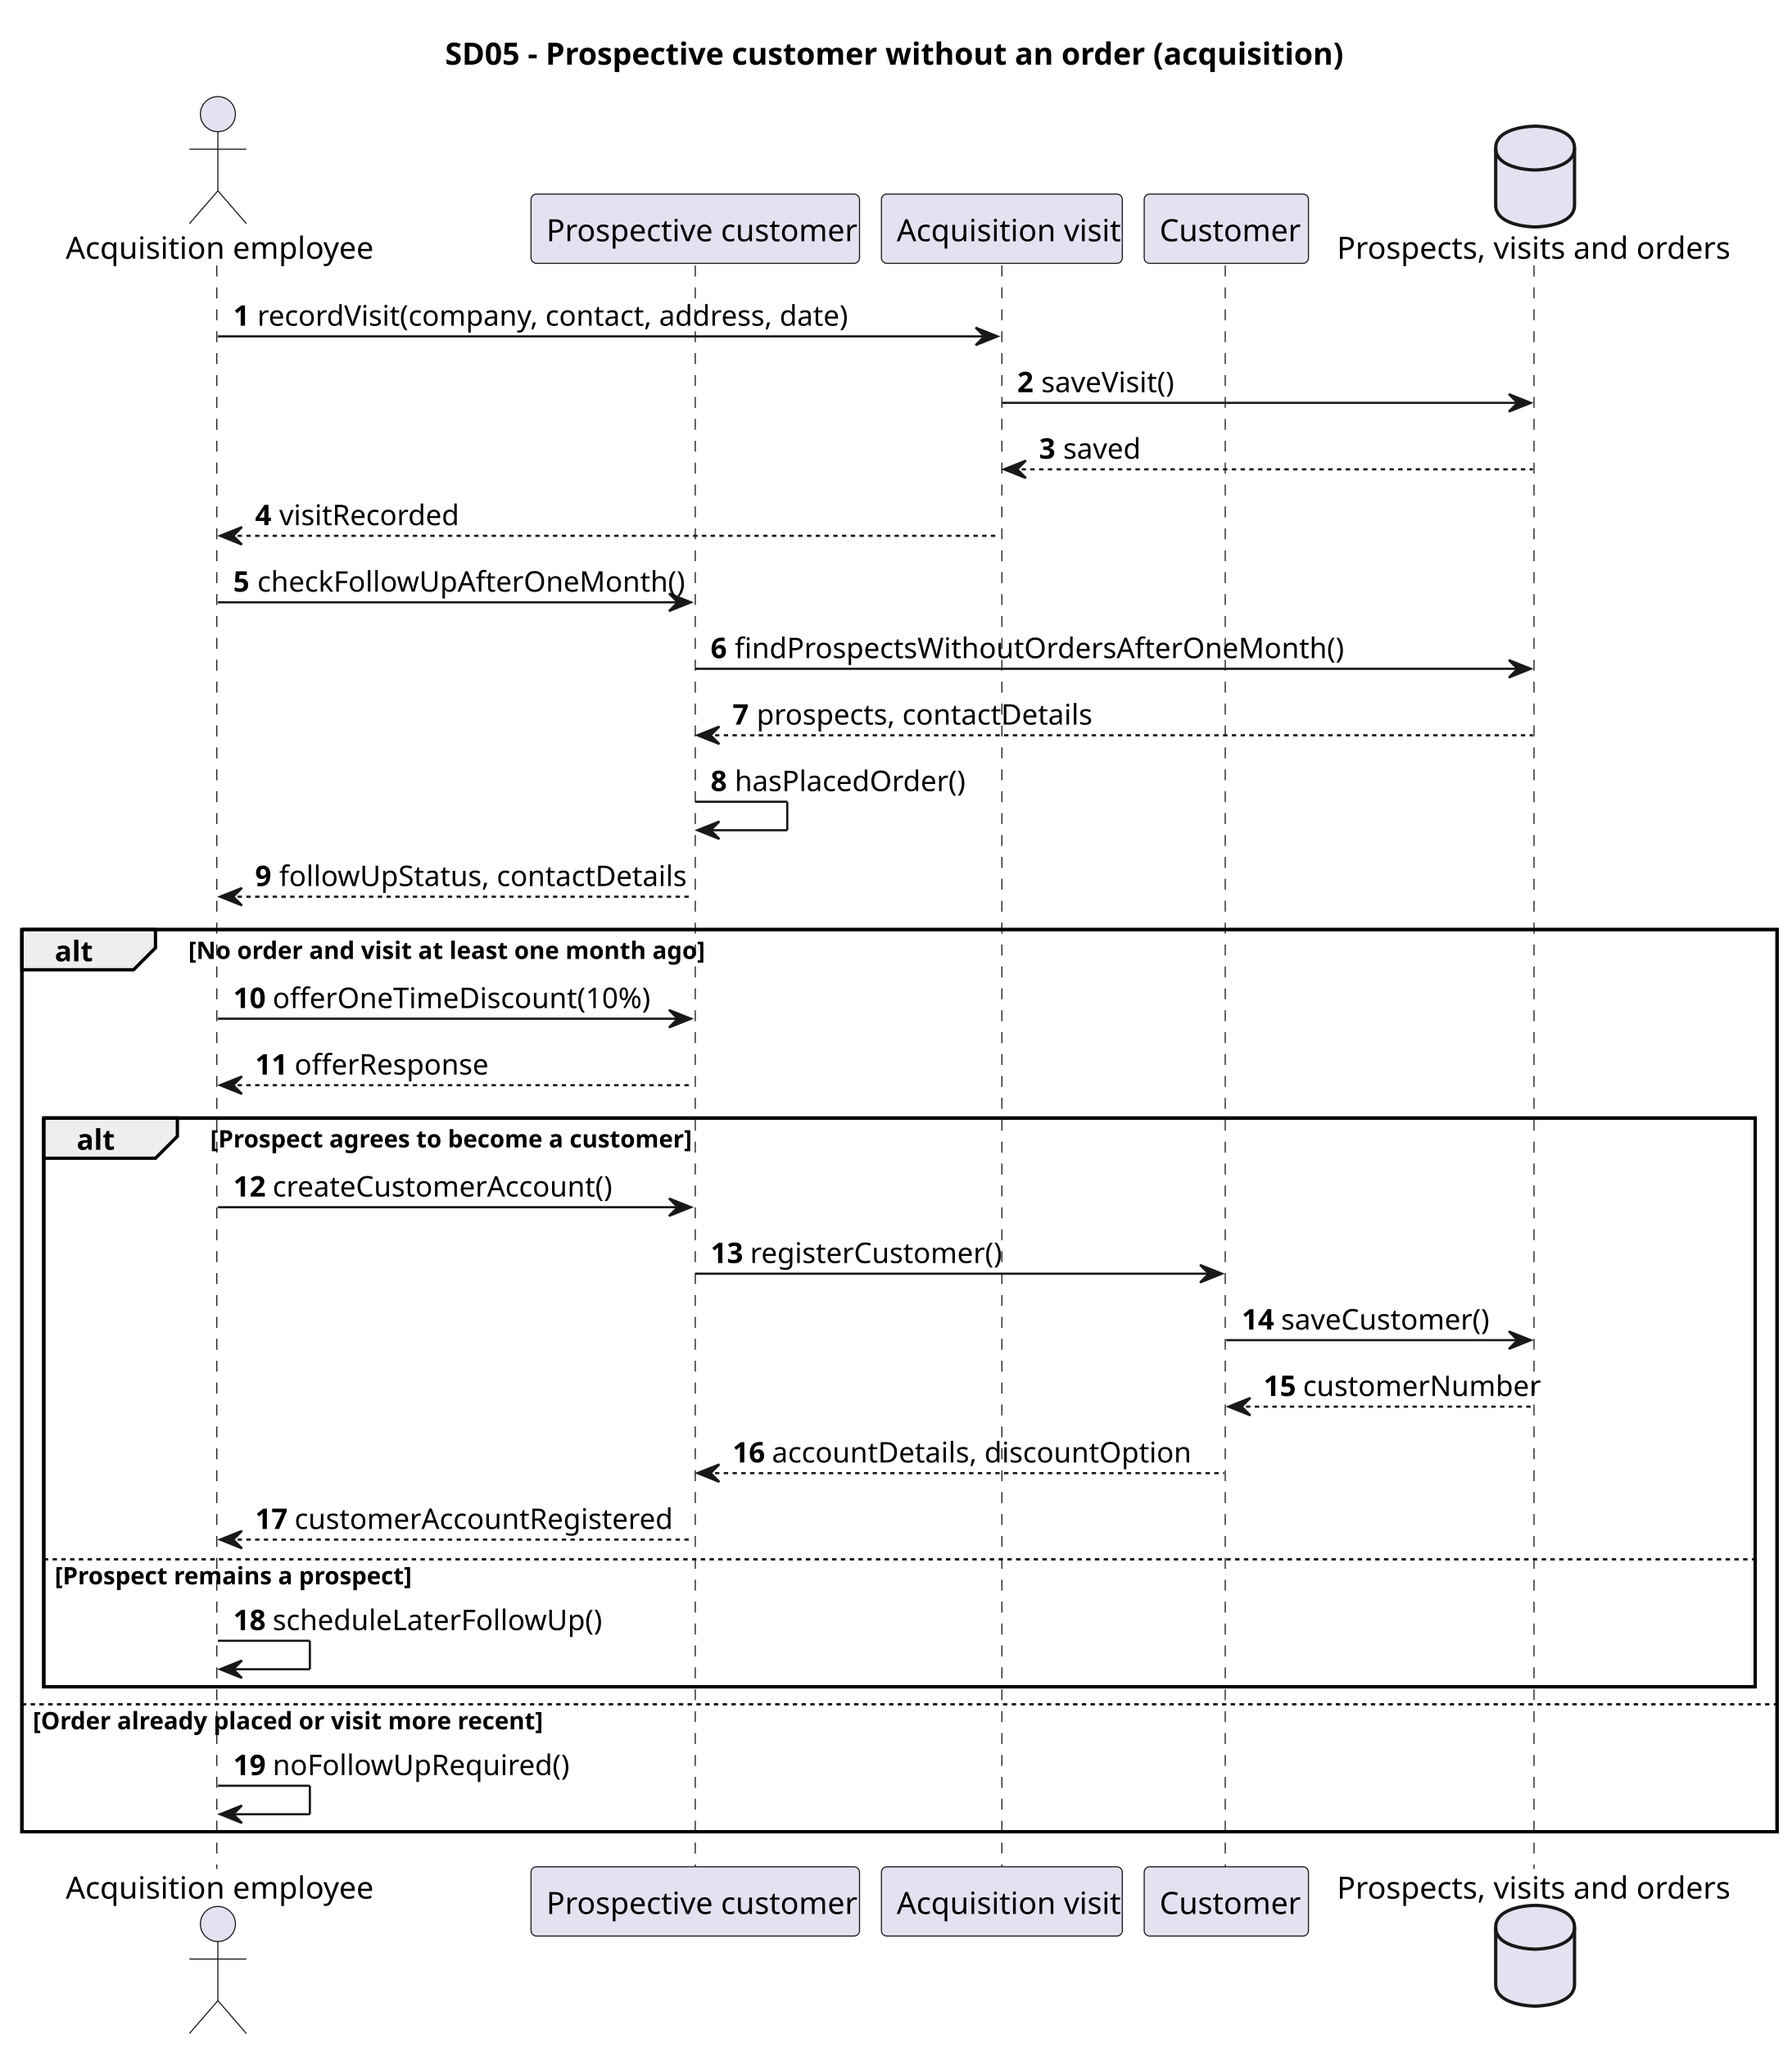
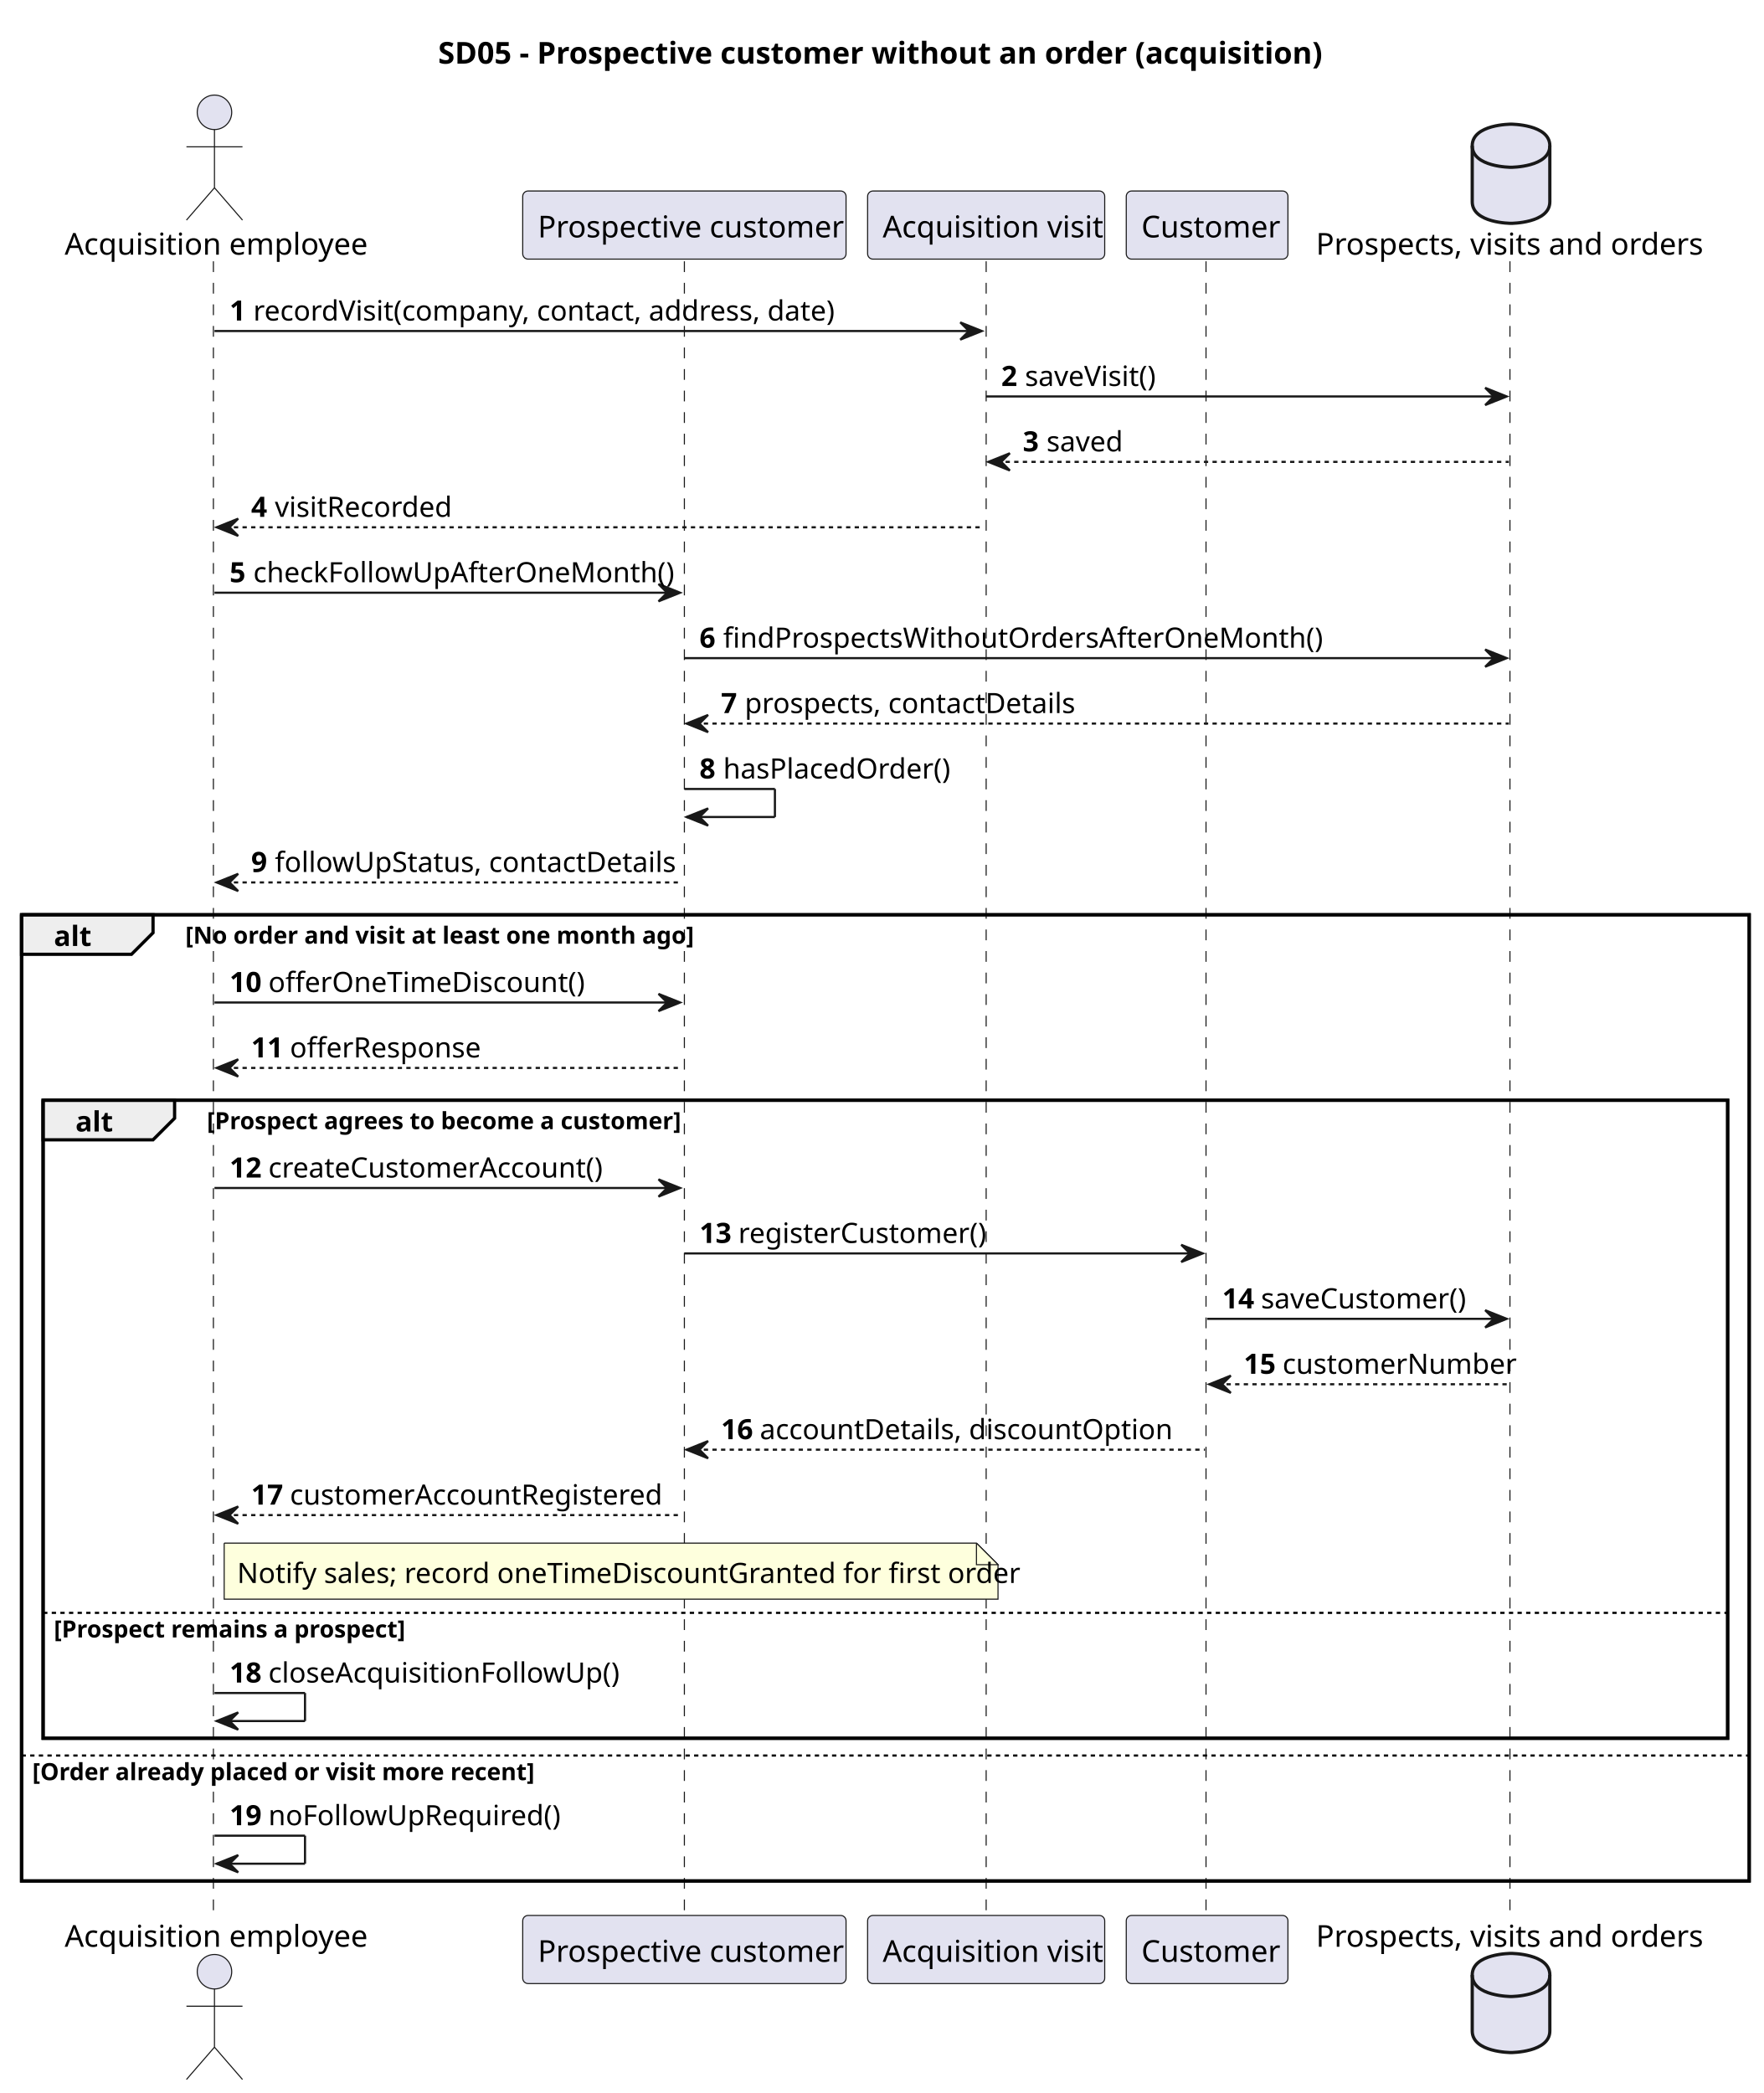
- <svg xmlns="http://www.w3.org/2000/svg" contentStyleType="text/css" height="935px" preserveAspectRatio="none" style="width:818px;height:935px;background:#FFFFFF;" version="1.1" viewBox="0 0 818 935" width="818px" zoomAndPan="magnify">
+ <svg xmlns="http://www.w3.org/2000/svg" contentStyleType="text/css" height="971px" preserveAspectRatio="none" style="width:818px;height:971px;background:#FFFFFF;" version="1.1" viewBox="0 0 818 971" width="818px" zoomAndPan="magnify">
  <defs />
  <g>
    <text fill="#000000" font-family="sans-serif" font-size="14" font-weight="bold" lengthAdjust="spacing" textLength="414" x="203.25" y="29.533">SD05 - Prospective customer without an order (acquisition)</text>
-     <rect fill="none" height="411.891" style="stroke:#000000;stroke-width:1.5;" width="801.5" x="10" y="424.383" />
-     <rect fill="none" height="259.648" style="stroke:#000000;stroke-width:1.5;" width="781.5" x="20" y="510.438" />
-     <line style="stroke:#181818;stroke-width:0.5;stroke-dasharray:5.0,5.0;" x1="99" x2="99" y1="121.219" y2="853.273" />
-     <line style="stroke:#181818;stroke-width:0.5;stroke-dasharray:5.0,5.0;" x1="317.5" x2="317.5" y1="121.219" y2="853.273" />
-     <line style="stroke:#181818;stroke-width:0.5;stroke-dasharray:5.0,5.0;" x1="457.5" x2="457.5" y1="121.219" y2="853.273" />
-     <line style="stroke:#181818;stroke-width:0.5;stroke-dasharray:5.0,5.0;" x1="559.5" x2="559.5" y1="121.219" y2="853.273" />
-     <line style="stroke:#181818;stroke-width:0.5;stroke-dasharray:5.0,5.0;" x1="700.5" x2="700.5" y1="121.219" y2="853.273" />
+     <rect fill="none" height="448.242" style="stroke:#000000;stroke-width:1.5;" width="801.5" x="10" y="424.383" />
+     <rect fill="none" height="296" style="stroke:#000000;stroke-width:1.5;" width="781.5" x="20" y="510.438" />
+     <line style="stroke:#181818;stroke-width:0.5;stroke-dasharray:5.0,5.0;" x1="99" x2="99" y1="121.219" y2="889.625" />
+     <line style="stroke:#181818;stroke-width:0.5;stroke-dasharray:5.0,5.0;" x1="317.5" x2="317.5" y1="121.219" y2="889.625" />
+     <line style="stroke:#181818;stroke-width:0.5;stroke-dasharray:5.0,5.0;" x1="457.5" x2="457.5" y1="121.219" y2="889.625" />
+     <line style="stroke:#181818;stroke-width:0.5;stroke-dasharray:5.0,5.0;" x1="559.5" x2="559.5" y1="121.219" y2="889.625" />
+     <line style="stroke:#181818;stroke-width:0.5;stroke-dasharray:5.0,5.0;" x1="700.5" x2="700.5" y1="121.219" y2="889.625" />
    <text fill="#000000" font-family="sans-serif" font-size="14" lengthAdjust="spacing" textLength="133" x="30" y="118.143">Acquisition employee</text>
    <ellipse cx="99.5" cy="52.109" fill="#E2E2F0" rx="8" ry="8" style="stroke:#181818;stroke-width:0.5;" />
    <path d="M99.5,60.109 L99.5,87.109 M86.5,68.109 L112.5,68.109 M99.5,87.109 L86.5,102.109 M99.5,87.109 L112.5,102.109 " fill="none" style="stroke:#181818;stroke-width:0.5;" />
-     <text fill="#000000" font-family="sans-serif" font-size="14" lengthAdjust="spacing" textLength="133" x="30" y="866.807">Acquisition employee</text>
-     <ellipse cx="99.5" cy="878.383" fill="#E2E2F0" rx="8" ry="8" style="stroke:#181818;stroke-width:0.5;" />
-     <path d="M99.5,886.383 L99.5,913.383 M86.5,894.383 L112.5,894.383 M99.5,913.383 L86.5,928.383 M99.5,913.383 L112.5,928.383 " fill="none" style="stroke:#181818;stroke-width:0.5;" />
+     <text fill="#000000" font-family="sans-serif" font-size="14" lengthAdjust="spacing" textLength="133" x="30" y="903.158">Acquisition employee</text>
+     <ellipse cx="99.5" cy="914.734" fill="#E2E2F0" rx="8" ry="8" style="stroke:#181818;stroke-width:0.5;" />
+     <path d="M99.5,922.734 L99.5,949.734 M86.5,930.734 L112.5,930.734 M99.5,949.734 L86.5,964.734 M99.5,949.734 L112.5,964.734 " fill="none" style="stroke:#181818;stroke-width:0.5;" />
    <rect fill="#E2E2F0" height="31.609" rx="2.5" ry="2.5" style="stroke:#181818;stroke-width:0.5;" width="150" x="242.5" y="88.609" />
    <text fill="#000000" font-family="sans-serif" font-size="14" lengthAdjust="spacing" textLength="136" x="249.5" y="110.143">Prospective customer</text>
-     <rect fill="#E2E2F0" height="31.609" rx="2.5" ry="2.5" style="stroke:#181818;stroke-width:0.5;" width="150" x="242.5" y="852.273" />
-     <text fill="#000000" font-family="sans-serif" font-size="14" lengthAdjust="spacing" textLength="136" x="249.5" y="873.807">Prospective customer</text>
+     <rect fill="#E2E2F0" height="31.609" rx="2.5" ry="2.5" style="stroke:#181818;stroke-width:0.5;" width="150" x="242.5" y="888.625" />
+     <text fill="#000000" font-family="sans-serif" font-size="14" lengthAdjust="spacing" textLength="136" x="249.5" y="910.158">Prospective customer</text>
    <rect fill="#E2E2F0" height="31.609" rx="2.5" ry="2.5" style="stroke:#181818;stroke-width:0.5;" width="110" x="402.5" y="88.609" />
    <text fill="#000000" font-family="sans-serif" font-size="14" lengthAdjust="spacing" textLength="96" x="409.5" y="110.143">Acquisition visit</text>
-     <rect fill="#E2E2F0" height="31.609" rx="2.5" ry="2.5" style="stroke:#181818;stroke-width:0.5;" width="110" x="402.5" y="852.273" />
-     <text fill="#000000" font-family="sans-serif" font-size="14" lengthAdjust="spacing" textLength="96" x="409.5" y="873.807">Acquisition visit</text>
+     <rect fill="#E2E2F0" height="31.609" rx="2.5" ry="2.5" style="stroke:#181818;stroke-width:0.5;" width="110" x="402.5" y="888.625" />
+     <text fill="#000000" font-family="sans-serif" font-size="14" lengthAdjust="spacing" textLength="96" x="409.5" y="910.158">Acquisition visit</text>
    <rect fill="#E2E2F0" height="31.609" rx="2.5" ry="2.5" style="stroke:#181818;stroke-width:0.5;" width="75" x="522.5" y="88.609" />
    <text fill="#000000" font-family="sans-serif" font-size="14" lengthAdjust="spacing" textLength="61" x="529.5" y="110.143">Customer</text>
-     <rect fill="#E2E2F0" height="31.609" rx="2.5" ry="2.5" style="stroke:#181818;stroke-width:0.5;" width="75" x="522.5" y="852.273" />
-     <text fill="#000000" font-family="sans-serif" font-size="14" lengthAdjust="spacing" textLength="61" x="529.5" y="873.807">Customer</text>
+     <rect fill="#E2E2F0" height="31.609" rx="2.5" ry="2.5" style="stroke:#181818;stroke-width:0.5;" width="75" x="522.5" y="888.625" />
+     <text fill="#000000" font-family="sans-serif" font-size="14" lengthAdjust="spacing" textLength="61" x="529.5" y="910.158">Customer</text>
    <text fill="#000000" font-family="sans-serif" font-size="14" lengthAdjust="spacing" textLength="175" x="610.5" y="118.143">Prospects, visits and orders</text>
    <path d="M683,67.609 C683,57.609 701,57.609 701,57.609 C701,57.609 719,57.609 719,67.609 L719,93.609 C719,103.609 701,103.609 701,103.609 C701,103.609 683,103.609 683,93.609 L683,67.609 " fill="#E2E2F0" style="stroke:#181818;stroke-width:1.5;" />
    <path d="M683,67.609 C683,77.609 701,77.609 701,77.609 C701,77.609 719,77.609 719,67.609 " fill="none" style="stroke:#181818;stroke-width:1.5;" />
-     <text fill="#000000" font-family="sans-serif" font-size="14" lengthAdjust="spacing" textLength="175" x="610.5" y="866.807">Prospects, visits and orders</text>
-     <path d="M683,879.883 C683,869.883 701,869.883 701,869.883 C701,869.883 719,869.883 719,879.883 L719,905.883 C719,915.883 701,915.883 701,915.883 C701,915.883 683,915.883 683,905.883 L683,879.883 " fill="#E2E2F0" style="stroke:#181818;stroke-width:1.5;" />
-     <path d="M683,879.883 C683,889.883 701,889.883 701,889.883 C701,889.883 719,889.883 719,879.883 " fill="none" style="stroke:#181818;stroke-width:1.5;" />
+     <text fill="#000000" font-family="sans-serif" font-size="14" lengthAdjust="spacing" textLength="175" x="610.5" y="903.158">Prospects, visits and orders</text>
+     <path d="M683,916.234 C683,906.234 701,906.234 701,906.234 C701,906.234 719,906.234 719,916.234 L719,942.234 C719,952.234 701,952.234 701,952.234 C701,952.234 683,952.234 683,942.234 L683,916.234 " fill="#E2E2F0" style="stroke:#181818;stroke-width:1.5;" />
+     <path d="M683,916.234 C683,926.234 701,926.234 701,926.234 C701,926.234 719,926.234 719,916.234 " fill="none" style="stroke:#181818;stroke-width:1.5;" />
    <polygon fill="#181818" points="445.5,149.57,455.5,153.57,445.5,157.57,449.5,153.57" style="stroke:#181818;stroke-width:1.0;" />
    <line style="stroke:#181818;stroke-width:1.0;" x1="99.5" x2="451.5" y1="153.57" y2="153.57" />
    <text fill="#000000" font-family="sans-serif" font-size="13" font-weight="bold" lengthAdjust="spacing" textLength="7" x="106.5" y="148.714">1</text>
    <text fill="#000000" font-family="sans-serif" font-size="13" lengthAdjust="spacing" textLength="261" x="117.5" y="148.714">recordVisit(company, contact, address, date)</text>
    <polygon fill="#181818" points="689,179.922,699,183.922,689,187.922,693,183.922" style="stroke:#181818;stroke-width:1.0;" />
    <line style="stroke:#181818;stroke-width:1.0;" x1="457.5" x2="695" y1="183.922" y2="183.922" />
    <text fill="#000000" font-family="sans-serif" font-size="13" font-weight="bold" lengthAdjust="spacing" textLength="7" x="464.5" y="179.065">2</text>
    <text fill="#000000" font-family="sans-serif" font-size="13" lengthAdjust="spacing" textLength="60" x="475.5" y="179.065">saveVisit()</text>
    <polygon fill="#181818" points="468.5,210.273,458.5,214.273,468.5,218.273,464.5,214.273" style="stroke:#181818;stroke-width:1.0;" />
    <line style="stroke:#181818;stroke-width:1.0;stroke-dasharray:2.0,2.0;" x1="462.5" x2="700" y1="214.273" y2="214.273" />
    <text fill="#000000" font-family="sans-serif" font-size="13" font-weight="bold" lengthAdjust="spacing" textLength="7" x="474.5" y="209.417">3</text>
    <text fill="#000000" font-family="sans-serif" font-size="13" lengthAdjust="spacing" textLength="33" x="485.5" y="209.417">saved</text>
    <polygon fill="#181818" points="110.5,240.625,100.5,244.625,110.5,248.625,106.5,244.625" style="stroke:#181818;stroke-width:1.0;" />
    <line style="stroke:#181818;stroke-width:1.0;stroke-dasharray:2.0,2.0;" x1="104.5" x2="456.5" y1="244.625" y2="244.625" />
    <text fill="#000000" font-family="sans-serif" font-size="13" font-weight="bold" lengthAdjust="spacing" textLength="7" x="116.5" y="239.769">4</text>
    <text fill="#000000" font-family="sans-serif" font-size="13" lengthAdjust="spacing" textLength="77" x="127.5" y="239.769">visitRecorded</text>
    <polygon fill="#181818" points="305.5,270.977,315.5,274.977,305.5,278.977,309.5,274.977" style="stroke:#181818;stroke-width:1.0;" />
    <line style="stroke:#181818;stroke-width:1.0;" x1="99.5" x2="311.5" y1="274.977" y2="274.977" />
    <text fill="#000000" font-family="sans-serif" font-size="13" font-weight="bold" lengthAdjust="spacing" textLength="7" x="106.5" y="270.12">5</text>
    <text fill="#000000" font-family="sans-serif" font-size="13" lengthAdjust="spacing" textLength="183" x="117.5" y="270.12">checkFollowUpAfterOneMonth()</text>
    <polygon fill="#181818" points="689,301.328,699,305.328,689,309.328,693,305.328" style="stroke:#181818;stroke-width:1.0;" />
    <line style="stroke:#181818;stroke-width:1.0;" x1="317.5" x2="695" y1="305.328" y2="305.328" />
    <text fill="#000000" font-family="sans-serif" font-size="13" font-weight="bold" lengthAdjust="spacing" textLength="7" x="324.5" y="300.472">6</text>
    <text fill="#000000" font-family="sans-serif" font-size="13" lengthAdjust="spacing" textLength="258" x="335.5" y="300.472">findProspectsWithoutOrdersAfterOneMonth()</text>
    <polygon fill="#181818" points="328.5,331.68,318.5,335.68,328.5,339.68,324.5,335.68" style="stroke:#181818;stroke-width:1.0;" />
    <line style="stroke:#181818;stroke-width:1.0;stroke-dasharray:2.0,2.0;" x1="322.5" x2="700" y1="335.68" y2="335.68" />
    <text fill="#000000" font-family="sans-serif" font-size="13" font-weight="bold" lengthAdjust="spacing" textLength="7" x="334.5" y="330.823">7</text>
    <text fill="#000000" font-family="sans-serif" font-size="13" lengthAdjust="spacing" textLength="148" x="345.5" y="330.823">prospects, contactDetails</text>
    <line style="stroke:#181818;stroke-width:1.0;" x1="317.5" x2="359.5" y1="366.031" y2="366.031" />
    <line style="stroke:#181818;stroke-width:1.0;" x1="359.5" x2="359.5" y1="366.031" y2="379.031" />
    <line style="stroke:#181818;stroke-width:1.0;" x1="318.5" x2="359.5" y1="379.031" y2="379.031" />
    <polygon fill="#181818" points="328.5,375.031,318.5,379.031,328.5,383.031,324.5,379.031" style="stroke:#181818;stroke-width:1.0;" />
    <text fill="#000000" font-family="sans-serif" font-size="13" font-weight="bold" lengthAdjust="spacing" textLength="7" x="324.5" y="361.175">8</text>
    <text fill="#000000" font-family="sans-serif" font-size="13" lengthAdjust="spacing" textLength="101" x="335.5" y="361.175">hasPlacedOrder()</text>
    <polygon fill="#181818" points="110.5,405.383,100.5,409.383,110.5,413.383,106.5,409.383" style="stroke:#181818;stroke-width:1.0;" />
    <line style="stroke:#181818;stroke-width:1.0;stroke-dasharray:2.0,2.0;" x1="104.5" x2="316.5" y1="409.383" y2="409.383" />
    <text fill="#000000" font-family="sans-serif" font-size="13" font-weight="bold" lengthAdjust="spacing" textLength="7" x="116.5" y="404.526">9</text>
    <text fill="#000000" font-family="sans-serif" font-size="13" lengthAdjust="spacing" textLength="177" x="127.5" y="404.526">followUpStatus, contactDetails</text>
    <path d="M10,424.383 L71,424.383 L71,432.734 L61,442.734 L10,442.734 L10,424.383 " fill="#EEEEEE" style="stroke:#000000;stroke-width:1.5;" />
-     <rect fill="none" height="411.891" style="stroke:#000000;stroke-width:1.5;" width="801.5" x="10" y="424.383" />
+     <rect fill="none" height="448.242" style="stroke:#000000;stroke-width:1.5;" width="801.5" x="10" y="424.383" />
    <text fill="#000000" font-family="sans-serif" font-size="13" font-weight="bold" lengthAdjust="spacing" textLength="16" x="25" y="438.878">alt</text>
    <text fill="#000000" font-family="sans-serif" font-size="11" font-weight="bold" lengthAdjust="spacing" textLength="234" x="86" y="437.802">[No order and visit at least one month ago]</text>
    <polygon fill="#181818" points="305.5,461.086,315.5,465.086,305.5,469.086,309.5,465.086" style="stroke:#181818;stroke-width:1.0;" />
    <line style="stroke:#181818;stroke-width:1.0;" x1="99.5" x2="311.5" y1="465.086" y2="465.086" />
    <text fill="#000000" font-family="sans-serif" font-size="13" font-weight="bold" lengthAdjust="spacing" textLength="14" x="106.5" y="460.229">10</text>
-     <text fill="#000000" font-family="sans-serif" font-size="13" lengthAdjust="spacing" textLength="161" x="124.5" y="460.229">offerOneTimeDiscount(10%)</text>
+     <text fill="#000000" font-family="sans-serif" font-size="13" lengthAdjust="spacing" textLength="135" x="124.5" y="460.229">offerOneTimeDiscount()</text>
    <polygon fill="#181818" points="110.5,491.438,100.5,495.438,110.5,499.438,106.5,495.438" style="stroke:#181818;stroke-width:1.0;" />
    <line style="stroke:#181818;stroke-width:1.0;stroke-dasharray:2.0,2.0;" x1="104.5" x2="316.5" y1="495.438" y2="495.438" />
    <text fill="#000000" font-family="sans-serif" font-size="13" font-weight="bold" lengthAdjust="spacing" textLength="14" x="116.5" y="490.581">11</text>
    <text fill="#000000" font-family="sans-serif" font-size="13" lengthAdjust="spacing" textLength="82" x="134.5" y="490.581">offerResponse</text>
    <path d="M20,510.438 L81,510.438 L81,518.789 L71,528.789 L20,528.789 L20,510.438 " fill="#EEEEEE" style="stroke:#000000;stroke-width:1.5;" />
-     <rect fill="none" height="259.648" style="stroke:#000000;stroke-width:1.5;" width="781.5" x="20" y="510.438" />
+     <rect fill="none" height="296" style="stroke:#000000;stroke-width:1.5;" width="781.5" x="20" y="510.438" />
    <text fill="#000000" font-family="sans-serif" font-size="13" font-weight="bold" lengthAdjust="spacing" textLength="16" x="35" y="524.933">alt</text>
    <text fill="#000000" font-family="sans-serif" font-size="11" font-weight="bold" lengthAdjust="spacing" textLength="228" x="96" y="523.856">[Prospect agrees to become a customer]</text>
    <polygon fill="#181818" points="305.5,547.141,315.5,551.141,305.5,555.141,309.5,551.141" style="stroke:#181818;stroke-width:1.0;" />
    <line style="stroke:#181818;stroke-width:1.0;" x1="99.5" x2="311.5" y1="551.141" y2="551.141" />
    <text fill="#000000" font-family="sans-serif" font-size="13" font-weight="bold" lengthAdjust="spacing" textLength="14" x="106.5" y="546.284">12</text>
    <text fill="#000000" font-family="sans-serif" font-size="13" lengthAdjust="spacing" textLength="148" x="124.5" y="546.284">createCustomerAccount()</text>
    <polygon fill="#181818" points="548,577.492,558,581.492,548,585.492,552,581.492" style="stroke:#181818;stroke-width:1.0;" />
    <line style="stroke:#181818;stroke-width:1.0;" x1="317.5" x2="554" y1="581.492" y2="581.492" />
    <text fill="#000000" font-family="sans-serif" font-size="13" font-weight="bold" lengthAdjust="spacing" textLength="14" x="324.5" y="576.636">13</text>
    <text fill="#000000" font-family="sans-serif" font-size="13" lengthAdjust="spacing" textLength="107" x="342.5" y="576.636">registerCustomer()</text>
    <polygon fill="#181818" points="689,607.844,699,611.844,689,615.844,693,611.844" style="stroke:#181818;stroke-width:1.0;" />
    <line style="stroke:#181818;stroke-width:1.0;" x1="560" x2="695" y1="611.844" y2="611.844" />
    <text fill="#000000" font-family="sans-serif" font-size="13" font-weight="bold" lengthAdjust="spacing" textLength="14" x="567" y="606.987">14</text>
    <text fill="#000000" font-family="sans-serif" font-size="13" lengthAdjust="spacing" textLength="90" x="585" y="606.987">saveCustomer()</text>
    <polygon fill="#181818" points="571,638.195,561,642.195,571,646.195,567,642.195" style="stroke:#181818;stroke-width:1.0;" />
    <line style="stroke:#181818;stroke-width:1.0;stroke-dasharray:2.0,2.0;" x1="565" x2="700" y1="642.195" y2="642.195" />
    <text fill="#000000" font-family="sans-serif" font-size="13" font-weight="bold" lengthAdjust="spacing" textLength="14" x="577" y="637.339">15</text>
    <text fill="#000000" font-family="sans-serif" font-size="13" lengthAdjust="spacing" textLength="99" x="595" y="637.339">customerNumber</text>
    <polygon fill="#181818" points="328.5,668.547,318.5,672.547,328.5,676.547,324.5,672.547" style="stroke:#181818;stroke-width:1.0;" />
    <line style="stroke:#181818;stroke-width:1.0;stroke-dasharray:2.0,2.0;" x1="322.5" x2="559" y1="672.547" y2="672.547" />
    <text fill="#000000" font-family="sans-serif" font-size="13" font-weight="bold" lengthAdjust="spacing" textLength="14" x="334.5" y="667.69">16</text>
    <text fill="#000000" font-family="sans-serif" font-size="13" lengthAdjust="spacing" textLength="181" x="352.5" y="667.69">accountDetails, discountOption</text>
    <polygon fill="#181818" points="110.5,698.898,100.5,702.898,110.5,706.898,106.5,702.898" style="stroke:#181818;stroke-width:1.0;" />
    <line style="stroke:#181818;stroke-width:1.0;stroke-dasharray:2.0,2.0;" x1="104.5" x2="316.5" y1="702.898" y2="702.898" />
    <text fill="#000000" font-family="sans-serif" font-size="13" font-weight="bold" lengthAdjust="spacing" textLength="14" x="116.5" y="698.042">17</text>
    <text fill="#000000" font-family="sans-serif" font-size="13" lengthAdjust="spacing" textLength="164" x="134.5" y="698.042">customerAccountRegistered</text>
-     <line style="stroke:#000000;stroke-width:1.0;stroke-dasharray:2.0,2.0;" x1="20" x2="801.5" y1="711.898" y2="711.898" />
-     <text fill="#000000" font-family="sans-serif" font-size="11" font-weight="bold" lengthAdjust="spacing" textLength="169" x="25" y="723.317">[Prospect remains a prospect]</text>
-     <line style="stroke:#181818;stroke-width:1.0;" x1="99.5" x2="141.5" y1="749.086" y2="749.086" />
-     <line style="stroke:#181818;stroke-width:1.0;" x1="141.5" x2="141.5" y1="749.086" y2="762.086" />
-     <line style="stroke:#181818;stroke-width:1.0;" x1="100.5" x2="141.5" y1="762.086" y2="762.086" />
-     <polygon fill="#181818" points="110.5,758.086,100.5,762.086,110.5,766.086,106.5,762.086" style="stroke:#181818;stroke-width:1.0;" />
-     <text fill="#000000" font-family="sans-serif" font-size="13" font-weight="bold" lengthAdjust="spacing" textLength="14" x="106.5" y="744.23">18</text>
-     <text fill="#000000" font-family="sans-serif" font-size="13" lengthAdjust="spacing" textLength="142" x="124.5" y="744.23">scheduleLaterFollowUp()</text>
-     <line style="stroke:#000000;stroke-width:1.0;stroke-dasharray:2.0,2.0;" x1="10" x2="811.5" y1="778.086" y2="778.086" />
-     <text fill="#000000" font-family="sans-serif" font-size="11" font-weight="bold" lengthAdjust="spacing" textLength="235" x="15" y="789.505">[Order already placed or visit more recent]</text>
-     <line style="stroke:#181818;stroke-width:1.0;" x1="99.5" x2="141.5" y1="815.273" y2="815.273" />
-     <line style="stroke:#181818;stroke-width:1.0;" x1="141.5" x2="141.5" y1="815.273" y2="828.273" />
-     <line style="stroke:#181818;stroke-width:1.0;" x1="100.5" x2="141.5" y1="828.273" y2="828.273" />
-     <polygon fill="#181818" points="110.5,824.273,100.5,828.273,110.5,832.273,106.5,828.273" style="stroke:#181818;stroke-width:1.0;" />
-     <text fill="#000000" font-family="sans-serif" font-size="13" font-weight="bold" lengthAdjust="spacing" textLength="14" x="106.5" y="810.417">19</text>
-     <text fill="#000000" font-family="sans-serif" font-size="13" lengthAdjust="spacing" textLength="126" x="124.5" y="810.417">noFollowUpRequired()</text>
+     <path d="M104,715.898 L104,741.898 L463,741.898 L463,725.898 L453,715.898 L104,715.898 " fill="#FEFFDD" style="stroke:#181818;stroke-width:0.5;" />
+     <path d="M453,715.898 L453,725.898 L463,725.898 L453,715.898 " fill="#FEFFDD" style="stroke:#181818;stroke-width:0.5;" />
+     <text fill="#000000" font-family="sans-serif" font-size="13" lengthAdjust="spacing" textLength="338" x="110" y="734.394">Notify sales; record oneTimeDiscountGranted for first order</text>
+     <line style="stroke:#000000;stroke-width:1.0;stroke-dasharray:2.0,2.0;" x1="20" x2="801.5" y1="748.25" y2="748.25" />
+     <text fill="#000000" font-family="sans-serif" font-size="11" font-weight="bold" lengthAdjust="spacing" textLength="169" x="25" y="759.669">[Prospect remains a prospect]</text>
+     <line style="stroke:#181818;stroke-width:1.0;" x1="99.5" x2="141.5" y1="785.438" y2="785.438" />
+     <line style="stroke:#181818;stroke-width:1.0;" x1="141.5" x2="141.5" y1="785.438" y2="798.438" />
+     <line style="stroke:#181818;stroke-width:1.0;" x1="100.5" x2="141.5" y1="798.438" y2="798.438" />
+     <polygon fill="#181818" points="110.5,794.438,100.5,798.438,110.5,802.438,106.5,798.438" style="stroke:#181818;stroke-width:1.0;" />
+     <text fill="#000000" font-family="sans-serif" font-size="13" font-weight="bold" lengthAdjust="spacing" textLength="14" x="106.5" y="780.581">18</text>
+     <text fill="#000000" font-family="sans-serif" font-size="13" lengthAdjust="spacing" textLength="156" x="124.5" y="780.581">closeAcquisitionFollowUp()</text>
+     <line style="stroke:#000000;stroke-width:1.0;stroke-dasharray:2.0,2.0;" x1="10" x2="811.5" y1="814.438" y2="814.438" />
+     <text fill="#000000" font-family="sans-serif" font-size="11" font-weight="bold" lengthAdjust="spacing" textLength="235" x="15" y="825.856">[Order already placed or visit more recent]</text>
+     <line style="stroke:#181818;stroke-width:1.0;" x1="99.5" x2="141.5" y1="851.625" y2="851.625" />
+     <line style="stroke:#181818;stroke-width:1.0;" x1="141.5" x2="141.5" y1="851.625" y2="864.625" />
+     <line style="stroke:#181818;stroke-width:1.0;" x1="100.5" x2="141.5" y1="864.625" y2="864.625" />
+     <polygon fill="#181818" points="110.5,860.625,100.5,864.625,110.5,868.625,106.5,864.625" style="stroke:#181818;stroke-width:1.0;" />
+     <text fill="#000000" font-family="sans-serif" font-size="13" font-weight="bold" lengthAdjust="spacing" textLength="14" x="106.5" y="846.769">19</text>
+     <text fill="#000000" font-family="sans-serif" font-size="13" lengthAdjust="spacing" textLength="126" x="124.5" y="846.769">noFollowUpRequired()</text>
  </g>
</svg>
